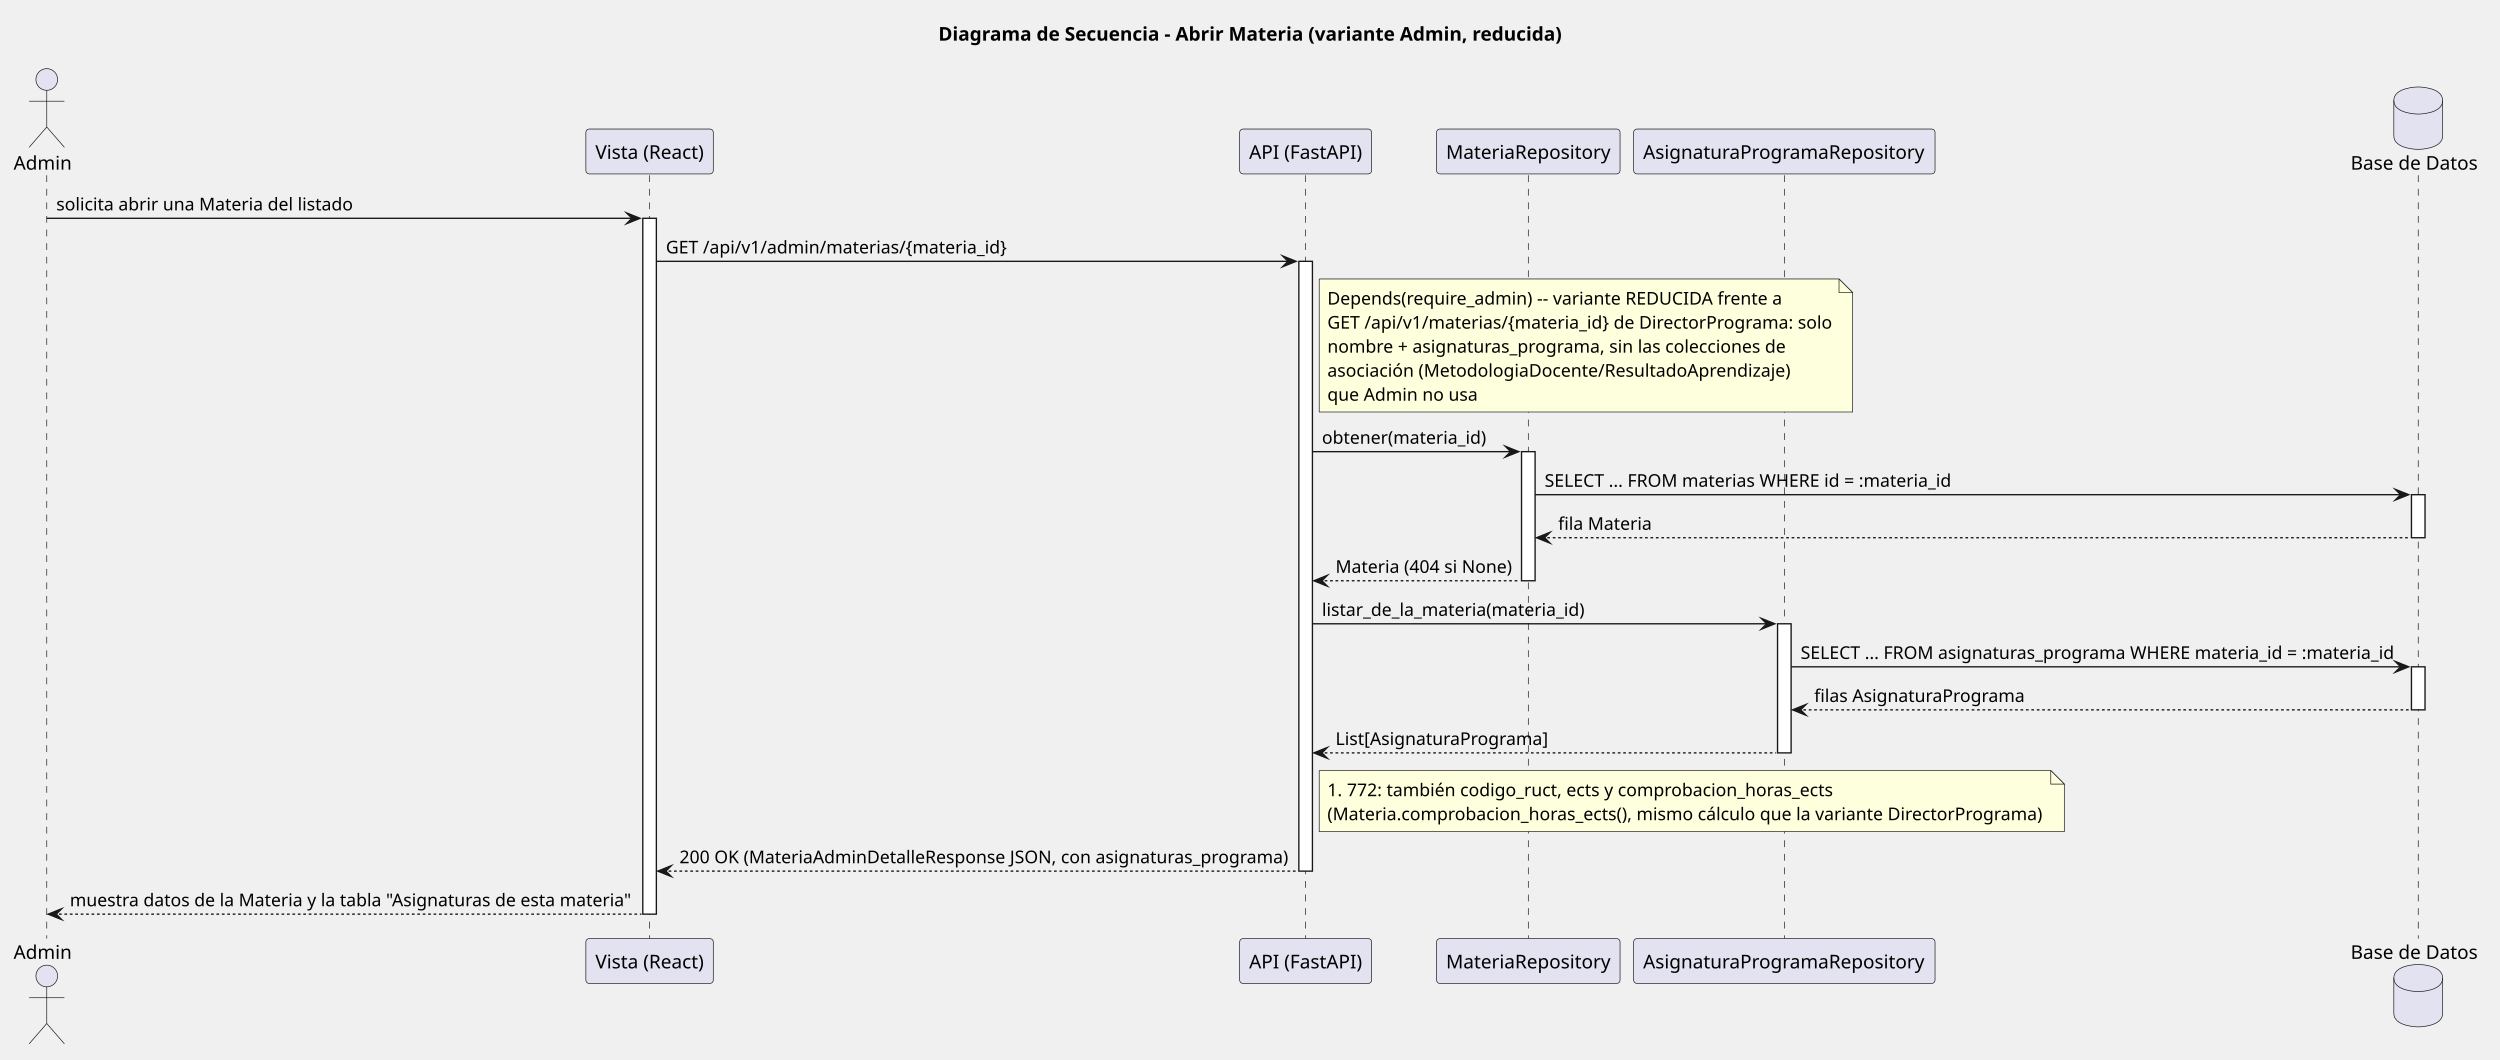
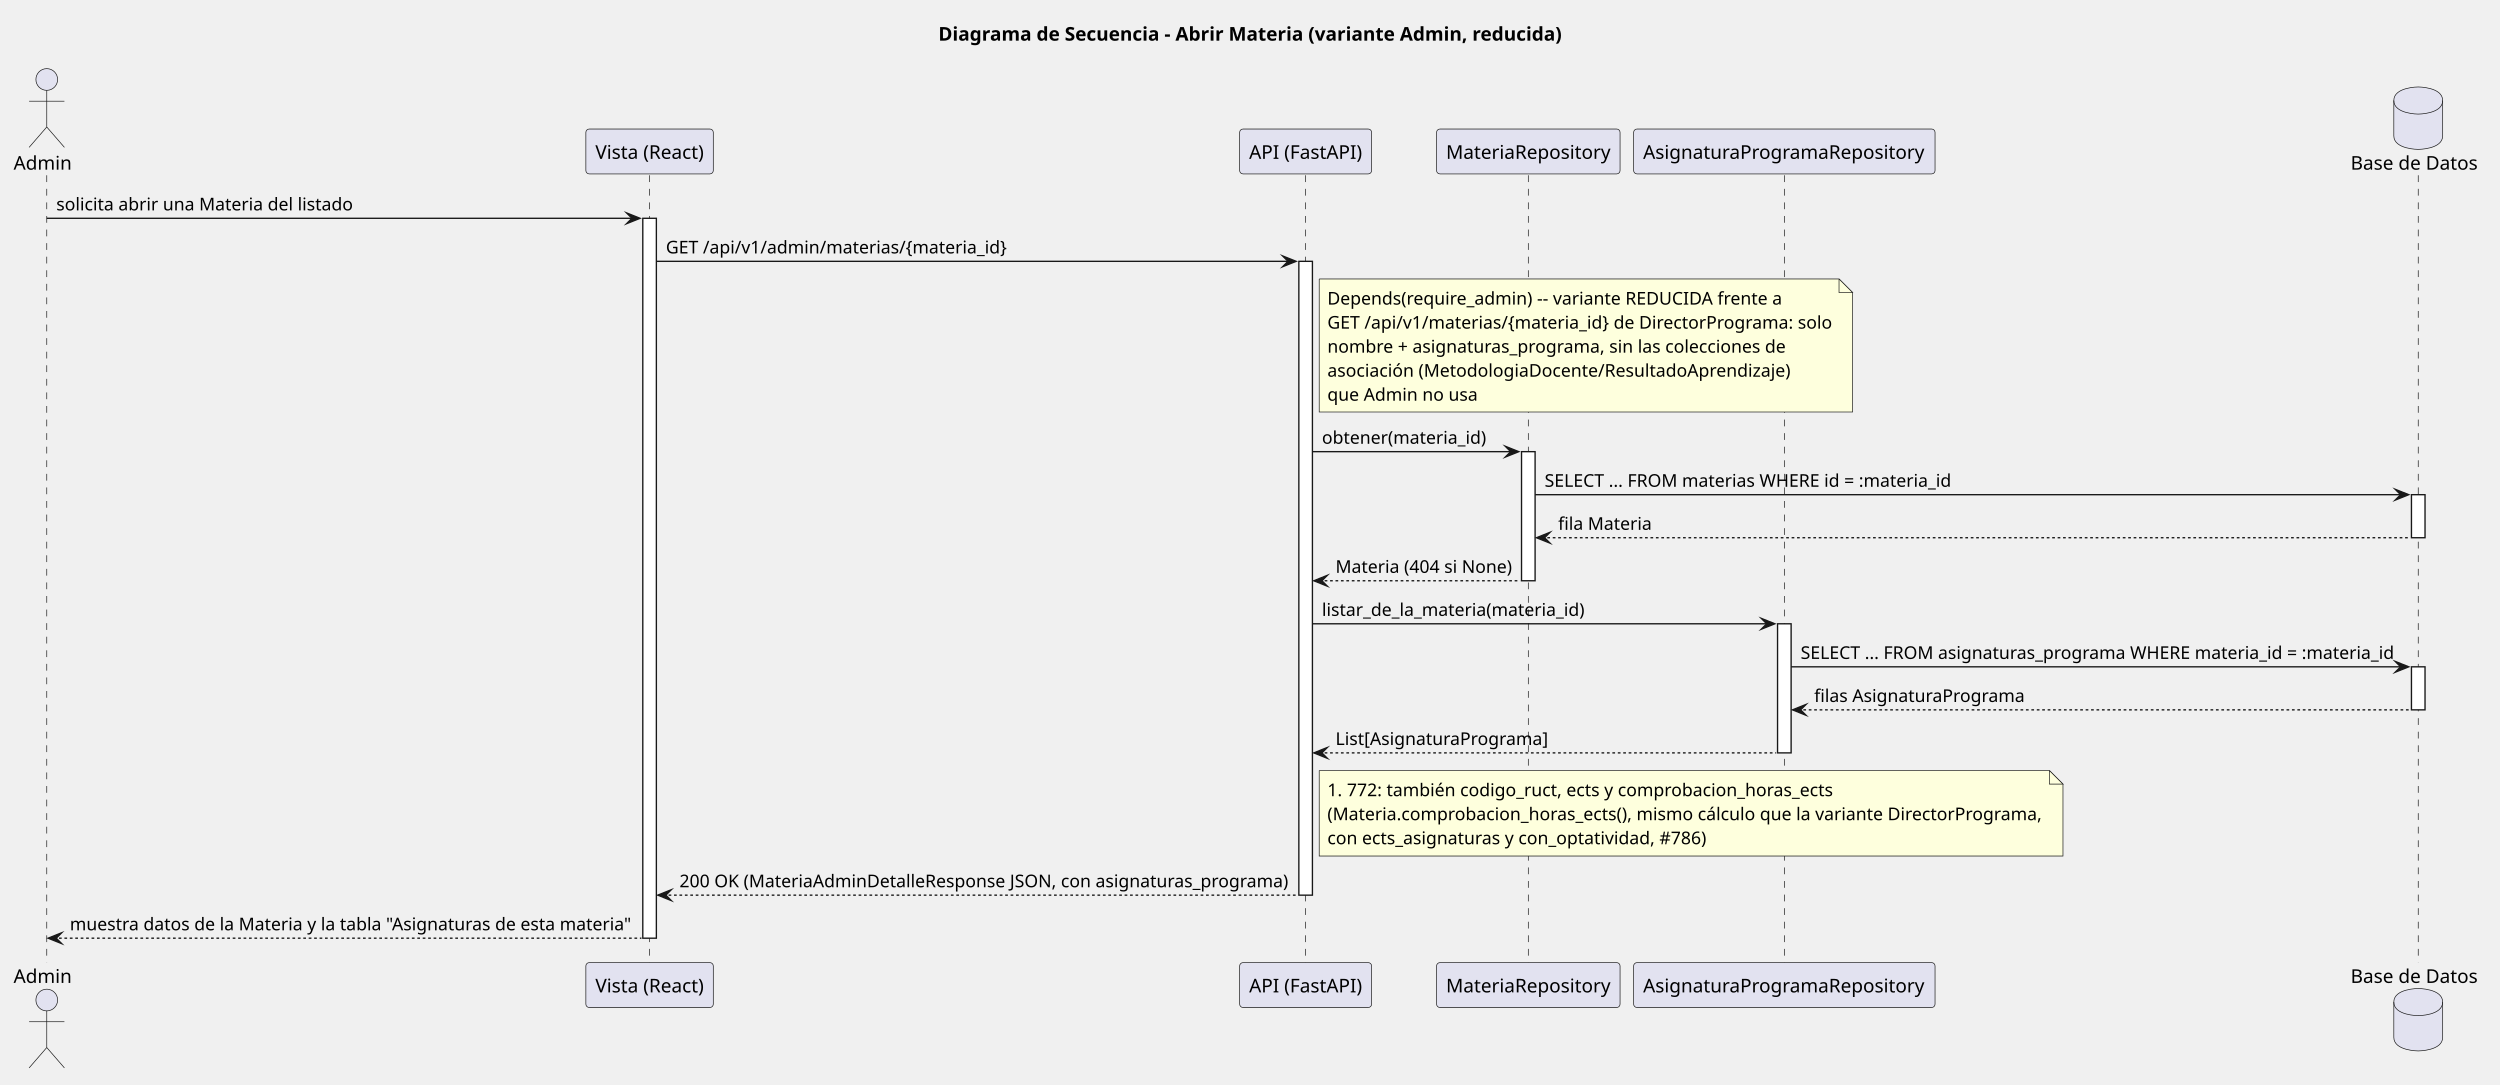
- <svg xmlns="http://www.w3.org/2000/svg" version="1.1" data-diagram-type="SEQUENCE" style="width:1842px;height:781px;background:#FFFFFF;" width="1842px" height="781px" viewBox="0 0 1842 781" zoomAndPan="magnify" preserveAspectRatio="none" contentStyleType="text/css">
+ <svg xmlns="http://www.w3.org/2000/svg" version="1.1" data-diagram-type="SEQUENCE" style="width:1842px;height:799px;background:#FFFFFF;" width="1842px" height="799px" viewBox="0 0 1842 799" zoomAndPan="magnify" preserveAspectRatio="none" contentStyleType="text/css">
  <defs />
  <g font-family="sans-serif" lengthAdjust="spacing">
    <g class="title" data-source-line="61">
      <text x="691.392" y="29.966" fill="#000" font-size="14" textLength="457.798" font-weight="700">Diagrama de Secuencia - Abrir Materia (variante Admin, reducida)</text>
    </g>
    <g>
-       <rect x="30.955" y="129.136" width="8" height="562.414" fill="#000" fill-opacity="0" />
-       <line x1="34.455" y1="129.136" x2="34.455" y2="691.55" style="stroke:#181818;stroke-width:0.5;stroke-dasharray:5,5;" />
+       <rect x="30.955" y="129.136" width="8" height="580.12" fill="#000" fill-opacity="0" />
+       <line x1="34.455" y1="129.136" x2="34.455" y2="709.256" style="stroke:#181818;stroke-width:0.5;stroke-dasharray:5,5;" />
    </g>
    <g>
-       <rect x="475.11" y="129.136" width="8" height="562.414" fill="#000" fill-opacity="0" />
-       <line x1="478.61" y1="129.136" x2="478.61" y2="691.55" style="stroke:#181818;stroke-width:0.5;stroke-dasharray:5,5;" />
+       <rect x="475.11" y="129.136" width="8" height="580.12" fill="#000" fill-opacity="0" />
+       <line x1="478.61" y1="129.136" x2="478.61" y2="709.256" style="stroke:#181818;stroke-width:0.5;stroke-dasharray:5,5;" />
    </g>
    <g>
-       <rect x="473.61" y="160.842" width="10" height="512.708" fill="#FFF" style="stroke:#181818;stroke-width:1;" />
+       <rect x="473.61" y="160.842" width="10" height="530.414" fill="#FFF" style="stroke:#181818;stroke-width:1;" />
    </g>
    <g>
-       <rect x="958.495" y="129.136" width="8" height="562.414" fill="#000" fill-opacity="0" />
-       <line x1="961.995" y1="129.136" x2="961.995" y2="691.55" style="stroke:#181818;stroke-width:0.5;stroke-dasharray:5,5;" />
+       <rect x="958.495" y="129.136" width="8" height="580.12" fill="#000" fill-opacity="0" />
+       <line x1="961.995" y1="129.136" x2="961.995" y2="709.256" style="stroke:#181818;stroke-width:0.5;stroke-dasharray:5,5;" />
    </g>
    <g>
-       <rect x="956.995" y="192.548" width="10" height="449.296" fill="#FFF" style="stroke:#181818;stroke-width:1;" />
+       <rect x="956.995" y="192.548" width="10" height="467.002" fill="#FFF" style="stroke:#181818;stroke-width:1;" />
    </g>
    <g>
-       <rect x="1122.56" y="129.136" width="8" height="562.414" fill="#000" fill-opacity="0" />
-       <line x1="1126.06" y1="129.136" x2="1126.06" y2="691.55" style="stroke:#181818;stroke-width:0.5;stroke-dasharray:5,5;" />
+       <rect x="1122.56" y="129.136" width="8" height="580.12" fill="#000" fill-opacity="0" />
+       <line x1="1126.06" y1="129.136" x2="1126.06" y2="709.256" style="stroke:#181818;stroke-width:0.5;stroke-dasharray:5,5;" />
    </g>
    <g>
      <rect x="1121.06" y="332.784" width="10" height="95.118" fill="#FFF" style="stroke:#181818;stroke-width:1;" />
    </g>
    <g>
-       <rect x="1311.199" y="129.136" width="8" height="562.414" fill="#000" fill-opacity="0" />
-       <line x1="1314.699" y1="129.136" x2="1314.699" y2="691.55" style="stroke:#181818;stroke-width:0.5;stroke-dasharray:5,5;" />
+       <rect x="1311.199" y="129.136" width="8" height="580.12" fill="#000" fill-opacity="0" />
+       <line x1="1314.699" y1="129.136" x2="1314.699" y2="709.256" style="stroke:#181818;stroke-width:0.5;stroke-dasharray:5,5;" />
    </g>
    <g>
      <rect x="1309.699" y="459.608" width="10" height="95.118" fill="#FFF" style="stroke:#181818;stroke-width:1;" />
    </g>
    <g>
-       <rect x="1778.26" y="129.136" width="8" height="562.414" fill="#000" fill-opacity="0" />
-       <line x1="1781.76" y1="129.136" x2="1781.76" y2="691.55" style="stroke:#181818;stroke-width:0.5;stroke-dasharray:5,5;" />
+       <rect x="1778.26" y="129.136" width="8" height="580.12" fill="#000" fill-opacity="0" />
+       <line x1="1781.76" y1="129.136" x2="1781.76" y2="709.256" style="stroke:#181818;stroke-width:0.5;stroke-dasharray:5,5;" />
    </g>
    <g>
      <rect x="1776.76" y="364.49" width="10" height="31.706" fill="#FFF" style="stroke:#181818;stroke-width:1;" />
    </g>
    <g>
      <rect x="1776.76" y="491.314" width="10" height="31.706" fill="#FFF" style="stroke:#181818;stroke-width:1;" />
    </g>
    <text x="10" y="125.034" fill="#000" font-size="14" textLength="42.91">Admin</text>
    <ellipse cx="34.455" cy="58.568" rx="8" ry="8" fill="#E2E2F0" style="stroke:#181818;stroke-width:0.5;" />
    <path d="M34.455,66.568 L34.455,93.568 M21.455,74.568 L47.455,74.568 M34.455,93.568 L21.455,108.568 M34.455,93.568 L47.455,108.568" style="stroke:#181818;stroke-width:0.5;" fill="none" />
    <rect x="431.661" y="95.068" width="93.898" height="33.068" fill="#E2E2F0" style="stroke:#181818;stroke-width:0.5;" rx="2.5" ry="2.5" />
    <text x="438.661" y="117.034" fill="#000" font-size="14" textLength="79.898">Vista (React)</text>
    <rect x="913.373" y="95.068" width="97.244" height="33.068" fill="#E2E2F0" style="stroke:#181818;stroke-width:0.5;" rx="2.5" ry="2.5" />
    <text x="920.373" y="117.034" fill="#000" font-size="14" textLength="83.244">API (FastAPI)</text>
    <rect x="1058.461" y="95.068" width="135.198" height="33.068" fill="#E2E2F0" style="stroke:#181818;stroke-width:0.5;" rx="2.5" ry="2.5" />
    <text x="1065.461" y="117.034" fill="#000" font-size="14" textLength="121.198">MateriaRepository</text>
    <rect x="1203.658" y="95.068" width="222.081" height="33.068" fill="#E2E2F0" style="stroke:#181818;stroke-width:0.5;" rx="2.5" ry="2.5" />
    <text x="1210.658" y="117.034" fill="#000" font-size="14" textLength="208.081">AsignaturaProgramaRepository</text>
    <text x="1731.938" y="125.034" fill="#000" font-size="14" textLength="93.646">Base de Datos</text>
    <path d="M1763.76,74.068 C1763.76,64.068 1781.76,64.068 1781.76,64.068 C1781.76,64.068 1799.76,64.068 1799.76,74.068 L1799.76,100.068 C1799.76,110.068 1781.76,110.068 1781.76,110.068 C1781.76,110.068 1763.76,110.068 1763.76,100.068 L1763.76,74.068" style="stroke:#181818;stroke-width:0.5;" fill="#E2E2F0" />
    <path d="M1763.76,74.068 C1763.76,84.068 1781.76,84.068 1781.76,84.068 C1781.76,84.068 1799.76,84.068 1799.76,74.068" style="stroke:#181818;stroke-width:0.5;" fill="none" />
-     <text x="10" y="706.516" fill="#000" font-size="14" textLength="42.91">Admin</text>
-     <ellipse cx="34.455" cy="719.118" rx="8" ry="8" fill="#E2E2F0" style="stroke:#181818;stroke-width:0.5;" />
-     <path d="M34.455,727.118 L34.455,754.118 M21.455,735.118 L47.455,735.118 M34.455,754.118 L21.455,769.118 M34.455,754.118 L47.455,769.118" style="stroke:#181818;stroke-width:0.5;" fill="none" />
-     <rect x="431.661" y="691.55" width="93.898" height="33.068" fill="#E2E2F0" style="stroke:#181818;stroke-width:0.5;" rx="2.5" ry="2.5" />
-     <text x="438.661" y="713.516" fill="#000" font-size="14" textLength="79.898">Vista (React)</text>
-     <rect x="913.373" y="691.55" width="97.244" height="33.068" fill="#E2E2F0" style="stroke:#181818;stroke-width:0.5;" rx="2.5" ry="2.5" />
-     <text x="920.373" y="713.516" fill="#000" font-size="14" textLength="83.244">API (FastAPI)</text>
-     <rect x="1058.461" y="691.55" width="135.198" height="33.068" fill="#E2E2F0" style="stroke:#181818;stroke-width:0.5;" rx="2.5" ry="2.5" />
-     <text x="1065.461" y="713.516" fill="#000" font-size="14" textLength="121.198">MateriaRepository</text>
-     <rect x="1203.658" y="691.55" width="222.081" height="33.068" fill="#E2E2F0" style="stroke:#181818;stroke-width:0.5;" rx="2.5" ry="2.5" />
-     <text x="1210.658" y="713.516" fill="#000" font-size="14" textLength="208.081">AsignaturaProgramaRepository</text>
-     <text x="1731.938" y="706.516" fill="#000" font-size="14" textLength="93.646">Base de Datos</text>
-     <path d="M1763.76,720.618 C1763.76,710.618 1781.76,710.618 1781.76,710.618 C1781.76,710.618 1799.76,710.618 1799.76,720.618 L1799.76,746.618 C1799.76,756.618 1781.76,756.618 1781.76,756.618 C1781.76,756.618 1763.76,756.618 1763.76,746.618 L1763.76,720.618" style="stroke:#181818;stroke-width:0.5;" fill="#E2E2F0" />
-     <path d="M1763.76,720.618 C1763.76,730.618 1781.76,730.618 1781.76,730.618 C1781.76,730.618 1799.76,730.618 1799.76,720.618" style="stroke:#181818;stroke-width:0.5;" fill="none" />
+     <text x="10" y="724.222" fill="#000" font-size="14" textLength="42.91">Admin</text>
+     <ellipse cx="34.455" cy="736.824" rx="8" ry="8" fill="#E2E2F0" style="stroke:#181818;stroke-width:0.5;" />
+     <path d="M34.455,744.824 L34.455,771.824 M21.455,752.824 L47.455,752.824 M34.455,771.824 L21.455,786.824 M34.455,771.824 L47.455,786.824" style="stroke:#181818;stroke-width:0.5;" fill="none" />
+     <rect x="431.661" y="709.256" width="93.898" height="33.068" fill="#E2E2F0" style="stroke:#181818;stroke-width:0.5;" rx="2.5" ry="2.5" />
+     <text x="438.661" y="731.222" fill="#000" font-size="14" textLength="79.898">Vista (React)</text>
+     <rect x="913.373" y="709.256" width="97.244" height="33.068" fill="#E2E2F0" style="stroke:#181818;stroke-width:0.5;" rx="2.5" ry="2.5" />
+     <text x="920.373" y="731.222" fill="#000" font-size="14" textLength="83.244">API (FastAPI)</text>
+     <rect x="1058.461" y="709.256" width="135.198" height="33.068" fill="#E2E2F0" style="stroke:#181818;stroke-width:0.5;" rx="2.5" ry="2.5" />
+     <text x="1065.461" y="731.222" fill="#000" font-size="14" textLength="121.198">MateriaRepository</text>
+     <rect x="1203.658" y="709.256" width="222.081" height="33.068" fill="#E2E2F0" style="stroke:#181818;stroke-width:0.5;" rx="2.5" ry="2.5" />
+     <text x="1210.658" y="731.222" fill="#000" font-size="14" textLength="208.081">AsignaturaProgramaRepository</text>
+     <text x="1731.938" y="724.222" fill="#000" font-size="14" textLength="93.646">Base de Datos</text>
+     <path d="M1763.76,738.324 C1763.76,728.324 1781.76,728.324 1781.76,728.324 C1781.76,728.324 1799.76,728.324 1799.76,738.324 L1799.76,764.324 C1799.76,774.324 1781.76,774.324 1781.76,774.324 C1781.76,774.324 1763.76,774.324 1763.76,764.324 L1763.76,738.324" style="stroke:#181818;stroke-width:0.5;" fill="#E2E2F0" />
+     <path d="M1763.76,738.324 C1763.76,748.324 1781.76,748.324 1781.76,748.324 C1781.76,748.324 1799.76,748.324 1799.76,738.324" style="stroke:#181818;stroke-width:0.5;" fill="none" />
    <polygon points="461.61,156.842,471.61,160.842,461.61,164.842,465.61,160.842" fill="#181818" style="stroke:#181818;stroke-width:1;stroke-linejoin:miter;stroke-miterlimit:10;" />
    <line x1="34.455" y1="160.842" x2="467.61" y2="160.842" style="stroke:#181818;stroke-width:1;" />
    <text x="41.455" y="155.033" fill="#000" font-size="13" textLength="218.608">solicita abrir una Materia del listado</text>
    <polygon points="944.995,188.548,954.995,192.548,944.995,196.548,948.995,192.548" fill="#181818" style="stroke:#181818;stroke-width:1;stroke-linejoin:miter;stroke-miterlimit:10;" />
    <line x1="483.61" y1="192.548" x2="950.995" y2="192.548" style="stroke:#181818;stroke-width:1;" />
    <text x="490.61" y="186.739" fill="#000" font-size="13" textLength="251.199">GET /api/v1/admin/materias/{materia_id}</text>
    <path d="M971.995,205.548 L971.995,303.548 L1364.995,303.548 L1364.995,215.548 L1354.995,205.548 L971.995,205.548" style="stroke:#181818;stroke-width:0.5;" fill="#FEFFDD" />
    <path d="M1354.995,205.548 L1354.995,215.548 L1364.995,215.548 L1354.995,205.548" style="stroke:#181818;stroke-width:0.5;" fill="#FEFFDD" />
    <text x="977.995" y="224.445" fill="#000" font-size="13" textLength="336.089">Depends(require_admin) -- variante REDUCIDA frente a</text>
    <text x="977.995" y="242.151" fill="#000" font-size="13" textLength="372.71">GET /api/v1/materias/{materia_id} de DirectorPrograma: solo</text>
    <text x="977.995" y="259.857" fill="#000" font-size="13" textLength="338.767">nombre + asignaturas_programa, sin las colecciones de</text>
    <text x="977.995" y="277.563" fill="#000" font-size="13" textLength="341.523">asociación (MetodologiaDocente/ResultadoAprendizaje)</text>
    <text x="977.995" y="295.269" fill="#000" font-size="13" textLength="110.799">que Admin no usa</text>
    <polygon points="1109.06,328.784,1119.06,332.784,1109.06,336.784,1113.06,332.784" fill="#181818" style="stroke:#181818;stroke-width:1;stroke-linejoin:miter;stroke-miterlimit:10;" />
    <line x1="966.995" y1="332.784" x2="1115.06" y2="332.784" style="stroke:#181818;stroke-width:1;" />
    <text x="973.995" y="326.975" fill="#000" font-size="13" textLength="121.03">obtener(materia_id)</text>
    <polygon points="1764.76,360.49,1774.76,364.49,1764.76,368.49,1768.76,364.49" fill="#181818" style="stroke:#181818;stroke-width:1;stroke-linejoin:miter;stroke-miterlimit:10;" />
    <line x1="1131.06" y1="364.49" x2="1770.76" y2="364.49" style="stroke:#181818;stroke-width:1;" />
    <text x="1138.06" y="358.681" fill="#000" font-size="13" textLength="299.598">SELECT ... FROM materias WHERE id = :materia_id</text>
    <polygon points="1142.06,392.196,1132.06,396.196,1142.06,400.196,1138.06,396.196" fill="#181818" style="stroke:#181818;stroke-width:1;stroke-linejoin:miter;stroke-miterlimit:10;" />
    <line x1="1136.06" y1="396.196" x2="1775.76" y2="396.196" style="stroke:#181818;stroke-width:1;stroke-dasharray:2,2;" />
    <text x="1148.06" y="390.387" fill="#000" font-size="13" textLength="68.978">fila Materia</text>
    <polygon points="977.995,423.902,967.995,427.902,977.995,431.902,973.995,427.902" fill="#181818" style="stroke:#181818;stroke-width:1;stroke-linejoin:miter;stroke-miterlimit:10;" />
    <line x1="971.995" y1="427.902" x2="1120.06" y2="427.902" style="stroke:#181818;stroke-width:1;stroke-dasharray:2,2;" />
    <text x="983.995" y="422.093" fill="#000" font-size="13" textLength="130.065">Materia (404 si None)</text>
    <polygon points="1297.699,455.608,1307.699,459.608,1297.699,463.608,1301.699,459.608" fill="#181818" style="stroke:#181818;stroke-width:1;stroke-linejoin:miter;stroke-miterlimit:10;" />
    <line x1="966.995" y1="459.608" x2="1303.699" y2="459.608" style="stroke:#181818;stroke-width:1;" />
    <text x="973.995" y="453.799" fill="#000" font-size="13" textLength="193.479">listar_de_la_materia(materia_id)</text>
    <polygon points="1764.76,487.314,1774.76,491.314,1764.76,495.314,1768.76,491.314" fill="#181818" style="stroke:#181818;stroke-width:1;stroke-linejoin:miter;stroke-miterlimit:10;" />
    <line x1="1319.699" y1="491.314" x2="1770.76" y2="491.314" style="stroke:#181818;stroke-width:1;" />
    <text x="1326.699" y="485.505" fill="#000" font-size="13" textLength="438.061">SELECT ... FROM asignaturas_programa WHERE materia_id = :materia_id</text>
    <polygon points="1330.699,519.02,1320.699,523.02,1330.699,527.02,1326.699,523.02" fill="#181818" style="stroke:#181818;stroke-width:1;stroke-linejoin:miter;stroke-miterlimit:10;" />
    <line x1="1324.699" y1="523.02" x2="1775.76" y2="523.02" style="stroke:#181818;stroke-width:1;stroke-dasharray:2,2;" />
    <text x="1336.699" y="517.211" fill="#000" font-size="13" textLength="155.883">filas AsignaturaPrograma</text>
    <polygon points="977.995,550.726,967.995,554.726,977.995,558.726,973.995,554.726" fill="#181818" style="stroke:#181818;stroke-width:1;stroke-linejoin:miter;stroke-miterlimit:10;" />
    <line x1="971.995" y1="554.726" x2="1308.699" y2="554.726" style="stroke:#181818;stroke-width:1;stroke-dasharray:2,2;" />
    <text x="983.995" y="548.917" fill="#000" font-size="13" textLength="157.443">List[AsignaturaPrograma]</text>
-     <path d="M971.995,567.726 L971.995,612.726 L1520.995,612.726 L1520.995,577.726 L1510.995,567.726 L971.995,567.726" style="stroke:#181818;stroke-width:0.5;" fill="#FEFFDD" />
-     <path d="M1510.995,567.726 L1510.995,577.726 L1520.995,577.726 L1510.995,567.726" style="stroke:#181818;stroke-width:0.5;" fill="#FEFFDD" />
+     <path d="M971.995,567.726 L971.995,630.726 L1519.995,630.726 L1519.995,577.726 L1509.995,567.726 L971.995,567.726" style="stroke:#181818;stroke-width:0.5;" fill="#FEFFDD" />
+     <path d="M1509.995,567.726 L1509.995,577.726 L1519.995,577.726 L1509.995,567.726" style="stroke:#181818;stroke-width:0.5;" fill="#FEFFDD" />
    <text x="977.995" y="586.623" fill="#000" font-size="13" textLength="10.92">1.</text>
    <text x="992.399" y="586.623" fill="#000" font-size="13" textLength="358.67">772: también codigo_ruct, ects y comprobacion_horas_ects</text>
-     <text x="977.995" y="604.329" fill="#000" font-size="13" textLength="528.099">(Materia.comprobacion_horas_ects(), mismo cálculo que la variante DirectorPrograma)</text>
-     <polygon points="494.61,637.844,484.61,641.844,494.61,645.844,490.61,641.844" fill="#181818" style="stroke:#181818;stroke-width:1;stroke-linejoin:miter;stroke-miterlimit:10;" />
-     <line x1="488.61" y1="641.844" x2="955.995" y2="641.844" style="stroke:#181818;stroke-width:1;stroke-dasharray:2,2;" />
-     <text x="500.61" y="636.035" fill="#000" font-size="13" textLength="449.384">200 OK (MateriaAdminDetalleResponse JSON, con asignaturas_programa)</text>
-     <polygon points="45.455,669.55,35.455,673.55,45.455,677.55,41.455,673.55" fill="#181818" style="stroke:#181818;stroke-width:1;stroke-linejoin:miter;stroke-miterlimit:10;" />
-     <line x1="39.455" y1="673.55" x2="472.61" y2="673.55" style="stroke:#181818;stroke-width:1;stroke-dasharray:2,2;" />
-     <text x="51.455" y="667.741" fill="#000" font-size="13" textLength="415.155">muestra datos de la Materia y la tabla "Asignaturas de esta materia"</text>
+     <text x="977.995" y="604.329" fill="#000" font-size="13" textLength="527.683">(Materia.comprobacion_horas_ects(), mismo cálculo que la variante DirectorPrograma,</text>
+     <text x="977.995" y="622.035" fill="#000" font-size="13" textLength="279.5">con ects_asignaturas y con_optatividad, #786)</text>
+     <polygon points="494.61,655.55,484.61,659.55,494.61,663.55,490.61,659.55" fill="#181818" style="stroke:#181818;stroke-width:1;stroke-linejoin:miter;stroke-miterlimit:10;" />
+     <line x1="488.61" y1="659.55" x2="955.995" y2="659.55" style="stroke:#181818;stroke-width:1;stroke-dasharray:2,2;" />
+     <text x="500.61" y="653.741" fill="#000" font-size="13" textLength="449.384">200 OK (MateriaAdminDetalleResponse JSON, con asignaturas_programa)</text>
+     <polygon points="45.455,687.256,35.455,691.256,45.455,695.256,41.455,691.256" fill="#181818" style="stroke:#181818;stroke-width:1;stroke-linejoin:miter;stroke-miterlimit:10;" />
+     <line x1="39.455" y1="691.256" x2="472.61" y2="691.256" style="stroke:#181818;stroke-width:1;stroke-dasharray:2,2;" />
+     <text x="51.455" y="685.447" fill="#000" font-size="13" textLength="415.155">muestra datos de la Materia y la tabla "Asignaturas de esta materia"</text>
  </g>
</svg>
